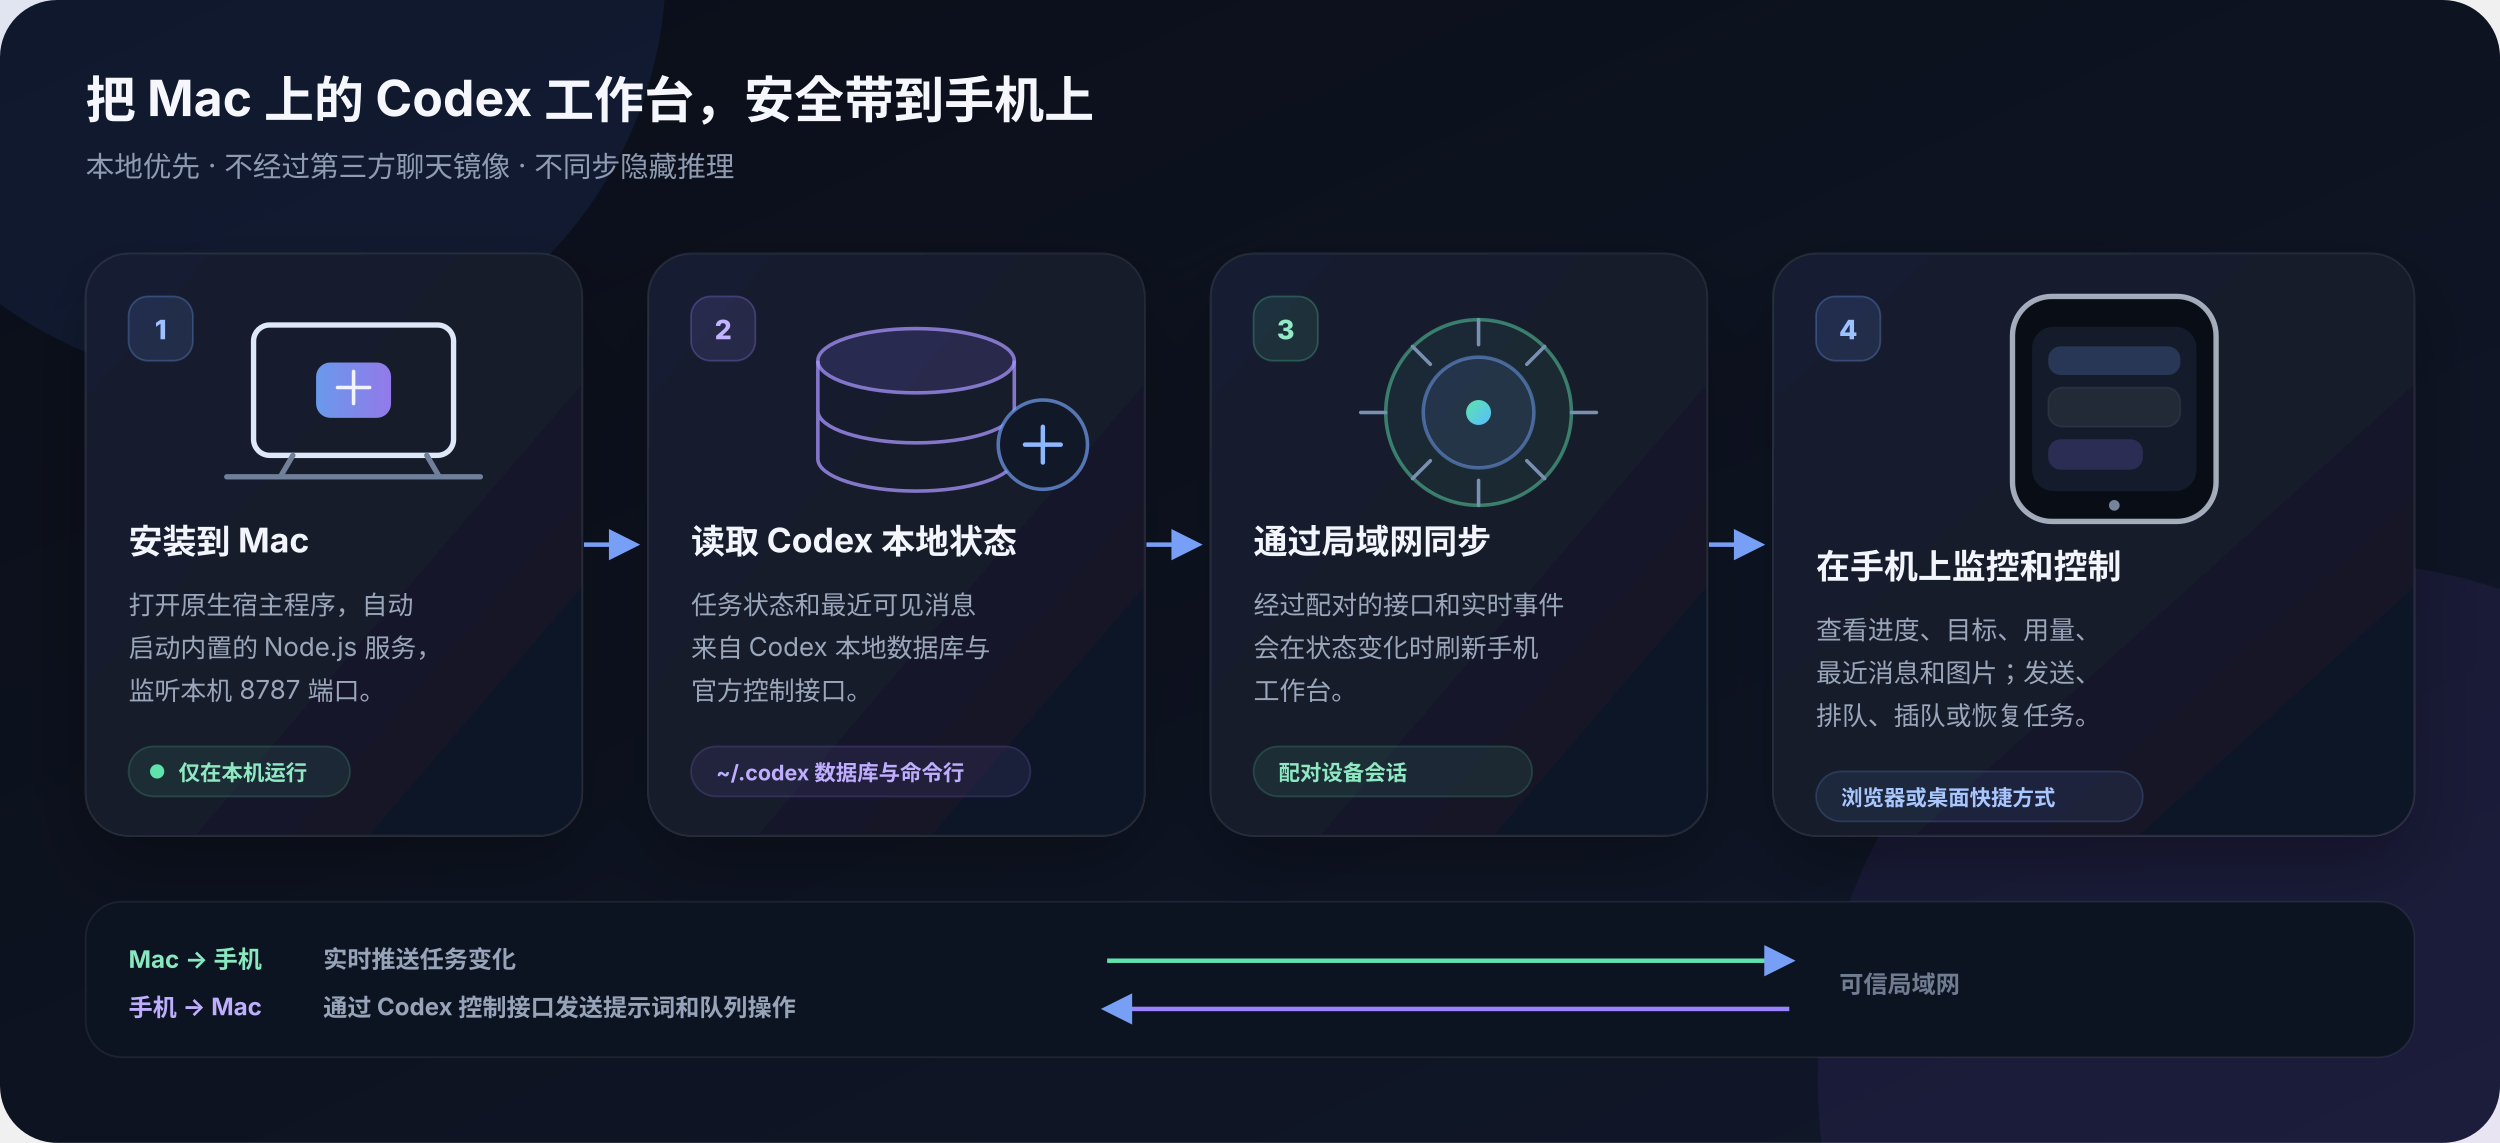
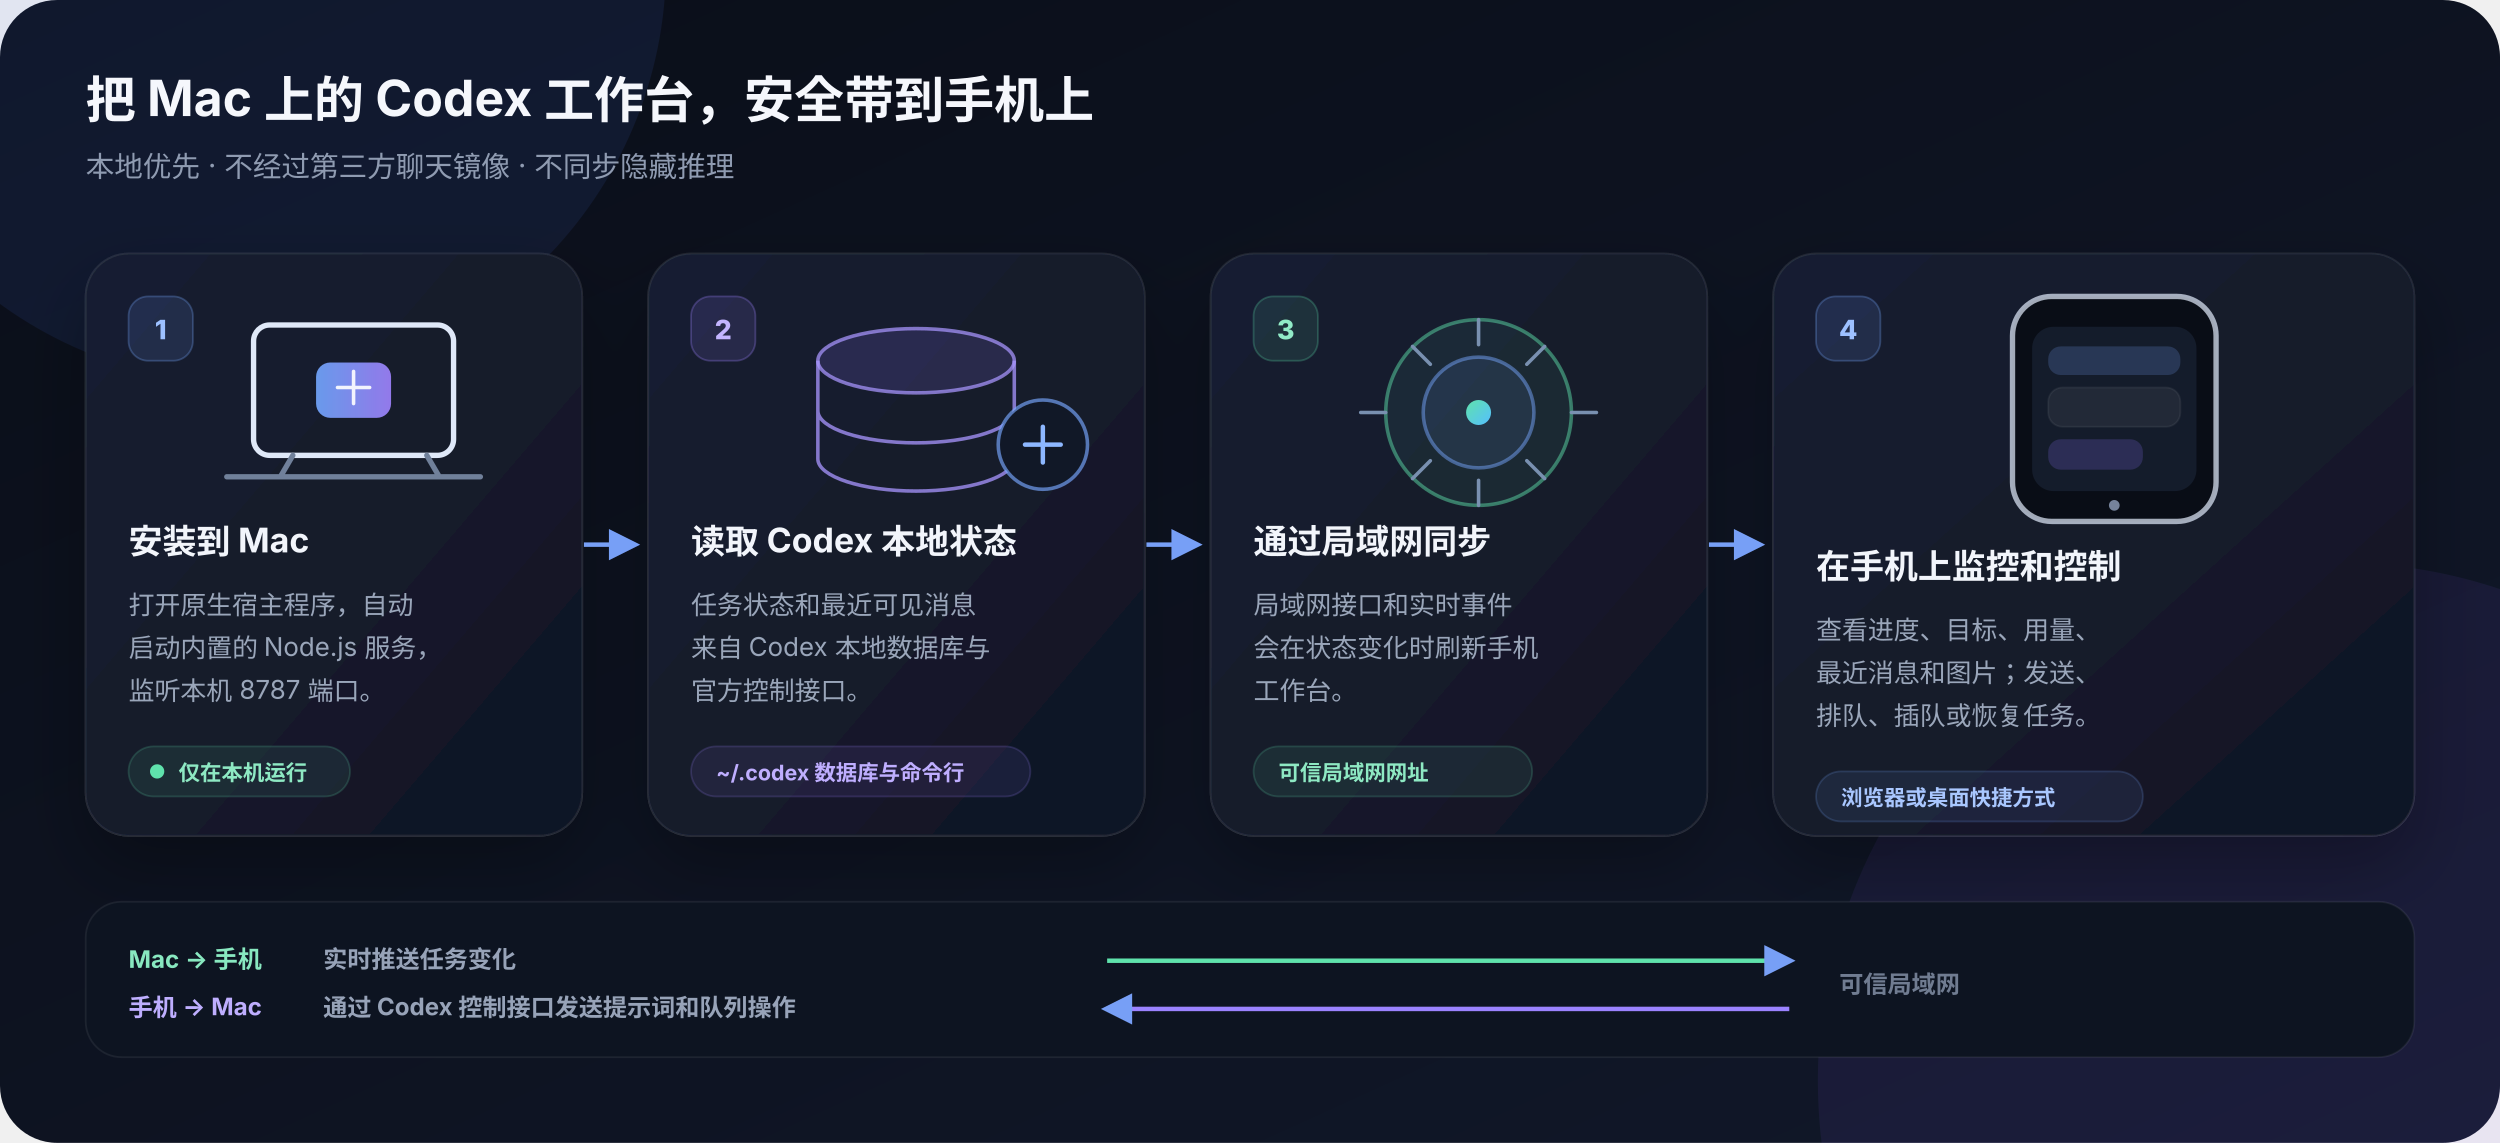
<svg xmlns="http://www.w3.org/2000/svg" width="1400" height="640" viewBox="0 0 1400 640" role="img" aria-labelledby="title desc">
  <defs>
    <linearGradient id="bg" x1="0" y1="0" x2="1" y2="1">
      <stop stop-color="#0a0e18" />
      <stop offset="1" stop-color="#11182a" />
    </linearGradient>
    <linearGradient id="card" x1="0" y1="0" x2="1" y2="1">
      <stop stop-color="#171f31" />
      <stop offset="1" stop-color="#101625" />
    </linearGradient>
    <linearGradient id="accent" x1="0" y1="0" x2="1" y2="0">
      <stop stop-color="#72a7ff" />
      <stop offset="1" stop-color="#a083ff" />
    </linearGradient>
    <linearGradient id="green" x1="0" y1="0" x2="1" y2="1">
      <stop stop-color="#5fe2ac" />
      <stop offset="1" stop-color="#55bfff" />
    </linearGradient>
    <filter id="shadow" x="-20%" y="-20%" width="140%" height="150%">
      <feDropShadow dx="0" dy="18" stdDeviation="20" flood-color="#000" flood-opacity=".28" />
    </filter>
    <marker id="arrow" viewBox="0 0 10 10" refX="8" refY="5" markerWidth="7" markerHeight="7" orient="auto-start-reverse">
      <path d="M0 0 10 5 0 10Z" fill="#779ff6" />
    </marker>
  </defs>
  <rect width="1400" height="640" rx="32" fill="url(#bg)" />
  <circle cx="138" cy="-20" r="235" fill="#4e78ff" opacity=".09" />
  <circle cx="1308" cy="605" r="290" fill="#8a5dff" opacity=".08" />
  <text x="48" y="66" fill="#f5f7fc" font-family="-apple-system, BlinkMacSystemFont, PingFang SC, Microsoft YaHei, sans-serif" font-size="28" font-weight="720">把 Mac 上的 Codex 工作台，安全带到手机上</text>
  <text x="48" y="99" fill="#8f9bb1" font-family="-apple-system, BlinkMacSystemFont, PingFang SC, Microsoft YaHei, sans-serif" font-size="16">本地优先 · 不经过第三方聊天镜像 · 不同步隐藏推理</text>
  <g filter="url(#shadow)">
    <rect x="48" y="142" width="278" height="326" rx="24" fill="url(#card)" stroke="#ffffff" stroke-opacity=".08" />
    <rect x="363" y="142" width="278" height="326" rx="24" fill="url(#card)" stroke="#ffffff" stroke-opacity=".08" />
    <rect x="678" y="142" width="278" height="326" rx="24" fill="url(#card)" stroke="#ffffff" stroke-opacity=".08" />
    <rect x="993" y="142" width="359" height="326" rx="24" fill="url(#card)" stroke="#ffffff" stroke-opacity=".08" />
  </g>
  <g font-family="-apple-system, BlinkMacSystemFont, PingFang SC, Microsoft YaHei, sans-serif">
    <g transform="translate(72 166)">
      <rect width="36" height="36" rx="11" fill="#78a8ff" fill-opacity=".13" stroke="#78a8ff" stroke-opacity=".28" />
      <text x="18" y="24" text-anchor="middle" fill="#9dc0ff" font-size="15" font-weight="760">1</text>
      <rect x="70" y="16" width="112" height="73" rx="9" fill="none" stroke="#dfe8f8" stroke-width="3" />
      <path d="M55 101h142M92 89l-7 12m82-12 7 12" fill="none" stroke="#70809a" stroke-width="3" stroke-linecap="round" />
      <rect x="105" y="37" width="42" height="31" rx="8" fill="url(#accent)" opacity=".9" />
      <path d="M117 51h18m-9-9v18" stroke="#fff" stroke-width="2" stroke-linecap="round" opacity=".9" />
      <text x="0" y="144" fill="#f2f5fb" font-size="19" font-weight="700">安装到 Mac</text>
      <text x="0" y="178" fill="#9aa6ba" font-size="14.5">打开原生宿主程序，自动</text>
      <text x="0" y="202" fill="#9aa6ba" font-size="14.5">启动内置的 Node.js 服务，</text>
      <text x="0" y="226" fill="#9aa6ba" font-size="14.5">监听本机 8787 端口。</text>
      <rect x="0" y="252" width="124" height="28" rx="14" fill="#5fe2ac" fill-opacity=".09" stroke="#5fe2ac" stroke-opacity=".18" />
      <circle cx="16" cy="266" r="4" fill="#5fe2ac" />
      <text x="28" y="271" fill="#8ee9c3" font-size="12" font-weight="650">仅在本机运行</text>
    </g>
    <g transform="translate(387 166)">
      <rect width="36" height="36" rx="11" fill="#9d83ff" fill-opacity=".13" stroke="#a083ff" stroke-opacity=".28" />
      <text x="18" y="24" text-anchor="middle" fill="#c3b4ff" font-size="15" font-weight="760">2</text>
      <ellipse cx="126" cy="36" rx="55" ry="18" fill="#8f73ff" fill-opacity=".16" stroke="#aa96ff" stroke-opacity=".72" stroke-width="2" />
      <path d="M71 36v55c0 10 25 18 55 18s55-8 55-18V36M71 64c0 10 25 18 55 18s55-8 55-18" fill="none" stroke="#a895ff" stroke-opacity=".75" stroke-width="2" />
      <circle cx="197" cy="83" r="25" fill="#111827" stroke="#78a8ff" stroke-opacity=".65" stroke-width="2" />
      <path d="M187 83h20m-10-10v20" stroke="#8db7ff" stroke-width="2.5" stroke-linecap="round" />
      <text x="0" y="144" fill="#f2f5fb" font-size="19" font-weight="700">读取 Codex 本地状态</text>
      <text x="0" y="178" fill="#9aa6ba" font-size="14.5">任务状态和最近可见消息</text>
      <text x="0" y="202" fill="#9aa6ba" font-size="14.5">来自 Codex 本地数据库与</text>
      <text x="0" y="226" fill="#9aa6ba" font-size="14.5">官方控制接口。</text>
      <rect x="0" y="252" width="190" height="28" rx="14" fill="#a083ff" fill-opacity=".09" stroke="#a083ff" stroke-opacity=".18" />
      <text x="14" y="271" fill="#bfaeff" font-size="12" font-weight="650">~/.codex 数据库与命令行</text>
    </g>
    <g transform="translate(702 166)">
      <rect width="36" height="36" rx="11" fill="#5fe2ac" fill-opacity=".11" stroke="#5fe2ac" stroke-opacity=".25" />
      <text x="18" y="24" text-anchor="middle" fill="#91ebc7" font-size="15" font-weight="760">3</text>
      <circle cx="126" cy="65" r="52" fill="#5fe2ac" fill-opacity=".07" stroke="#5fe2ac" stroke-opacity=".48" stroke-width="2" />
      <circle cx="126" cy="65" r="31" fill="#78a8ff" fill-opacity=".1" stroke="#78a8ff" stroke-opacity=".48" stroke-width="2" />
      <circle cx="126" cy="65" r="7" fill="url(#green)" />
      <path d="M126 13v14m0 76v14M74 65H60m132 0h-14M89 28l10 10m54 54 10 10m0-74-10 10M99 92l-10 10" stroke="#7990b0" stroke-width="2" stroke-linecap="round" />
      <text x="0" y="144" fill="#f2f5fb" font-size="19" font-weight="700">通过局域网同步</text>
-       <text x="0" y="178" fill="#9aa6ba" font-size="14.5">经过配对的接口和实时事件</text>
+       <text x="0" y="178" fill="#9aa6ba" font-size="14.5">局域网接口和实时事件</text>
      <text x="0" y="202" fill="#9aa6ba" font-size="14.5">会在状态变化时刷新手机</text>
      <text x="0" y="226" fill="#9aa6ba" font-size="14.5">工作台。</text>
      <rect x="0" y="252" width="156" height="28" rx="14" fill="#5fe2ac" fill-opacity=".09" stroke="#5fe2ac" stroke-opacity=".18" />
-       <text x="14" y="271" fill="#8ee9c3" font-size="12" font-weight="650">配对设备会话</text>
+       <text x="14" y="271" fill="#8ee9c3" font-size="12" font-weight="650">可信局域网网址</text>
    </g>
    <g transform="translate(1017 166)">
      <rect width="36" height="36" rx="11" fill="#78a8ff" fill-opacity=".13" stroke="#78a8ff" stroke-opacity=".28" />
      <text x="18" y="24" text-anchor="middle" fill="#9dc0ff" font-size="15" font-weight="760">4</text>
      <rect x="110" y="0" width="114" height="126" rx="22" fill="#090d16" stroke="#dce6f7" stroke-opacity=".72" stroke-width="3" />
      <rect x="121" y="17" width="92" height="92" rx="12" fill="#141c2b" />
      <rect x="130" y="28" width="74" height="16" rx="7" fill="#78a8ff" fill-opacity=".2" />
      <rect x="130" y="51" width="74" height="22" rx="8" fill="#ffffff" fill-opacity=".06" stroke="#ffffff" stroke-opacity=".06" />
      <rect x="130" y="80" width="53" height="17" rx="7" fill="#8f73ff" fill-opacity=".2" />
      <circle cx="167" cy="117" r="3" fill="#75839b" />
      <text x="0" y="158" fill="#f2f5fb" font-size="19" font-weight="700">在手机上监控和控制</text>
      <text x="0" y="192" fill="#9aa6ba" font-size="14.5">查看进度、目标、用量、</text>
      <text x="0" y="216" fill="#9aa6ba" font-size="14.5">最近消息和图片；发送、</text>
      <text x="0" y="240" fill="#9aa6ba" font-size="14.5">排队、插队或恢复任务。</text>
      <rect x="0" y="266" width="183" height="28" rx="14" fill="#78a8ff" fill-opacity=".09" stroke="#78a8ff" stroke-opacity=".18" />
      <text x="14" y="285" fill="#a9c7ff" font-size="12" font-weight="650">浏览器或桌面快捷方式</text>
    </g>
  </g>
  <path d="M327 305h28" stroke="#779ff6" stroke-width="2.5" marker-end="url(#arrow)" />
  <path d="M642 305h28" stroke="#779ff6" stroke-width="2.5" marker-end="url(#arrow)" />
  <path d="M957 305h28" stroke="#779ff6" stroke-width="2.5" marker-end="url(#arrow)" />
  <rect x="48" y="505" width="1304" height="87" rx="20" fill="#0d1421" stroke="#ffffff" stroke-opacity=".07" />
  <path d="M620 538h382" stroke="#5fe2ac" stroke-width="2.5" marker-end="url(#arrow)" />
  <path d="M1002 565H620" stroke="#9b83ff" stroke-width="2.5" marker-end="url(#arrow)" />
  <g font-family="-apple-system, BlinkMacSystemFont, PingFang SC, Microsoft YaHei, sans-serif" font-size="13.5" font-weight="650">
    <text x="72" y="542" fill="#88e8c0">Mac → 手机</text>
    <text x="181" y="542" fill="#97a3b8">实时推送任务变化</text>
    <text x="72" y="569" fill="#beaefe">手机 → Mac</text>
    <text x="181" y="569" fill="#97a3b8">通过 Codex 控制接口发送提示词和队列操作</text>
    <text x="1030" y="556" fill="#707c91">可信局域网</text>
  </g>
</svg>
